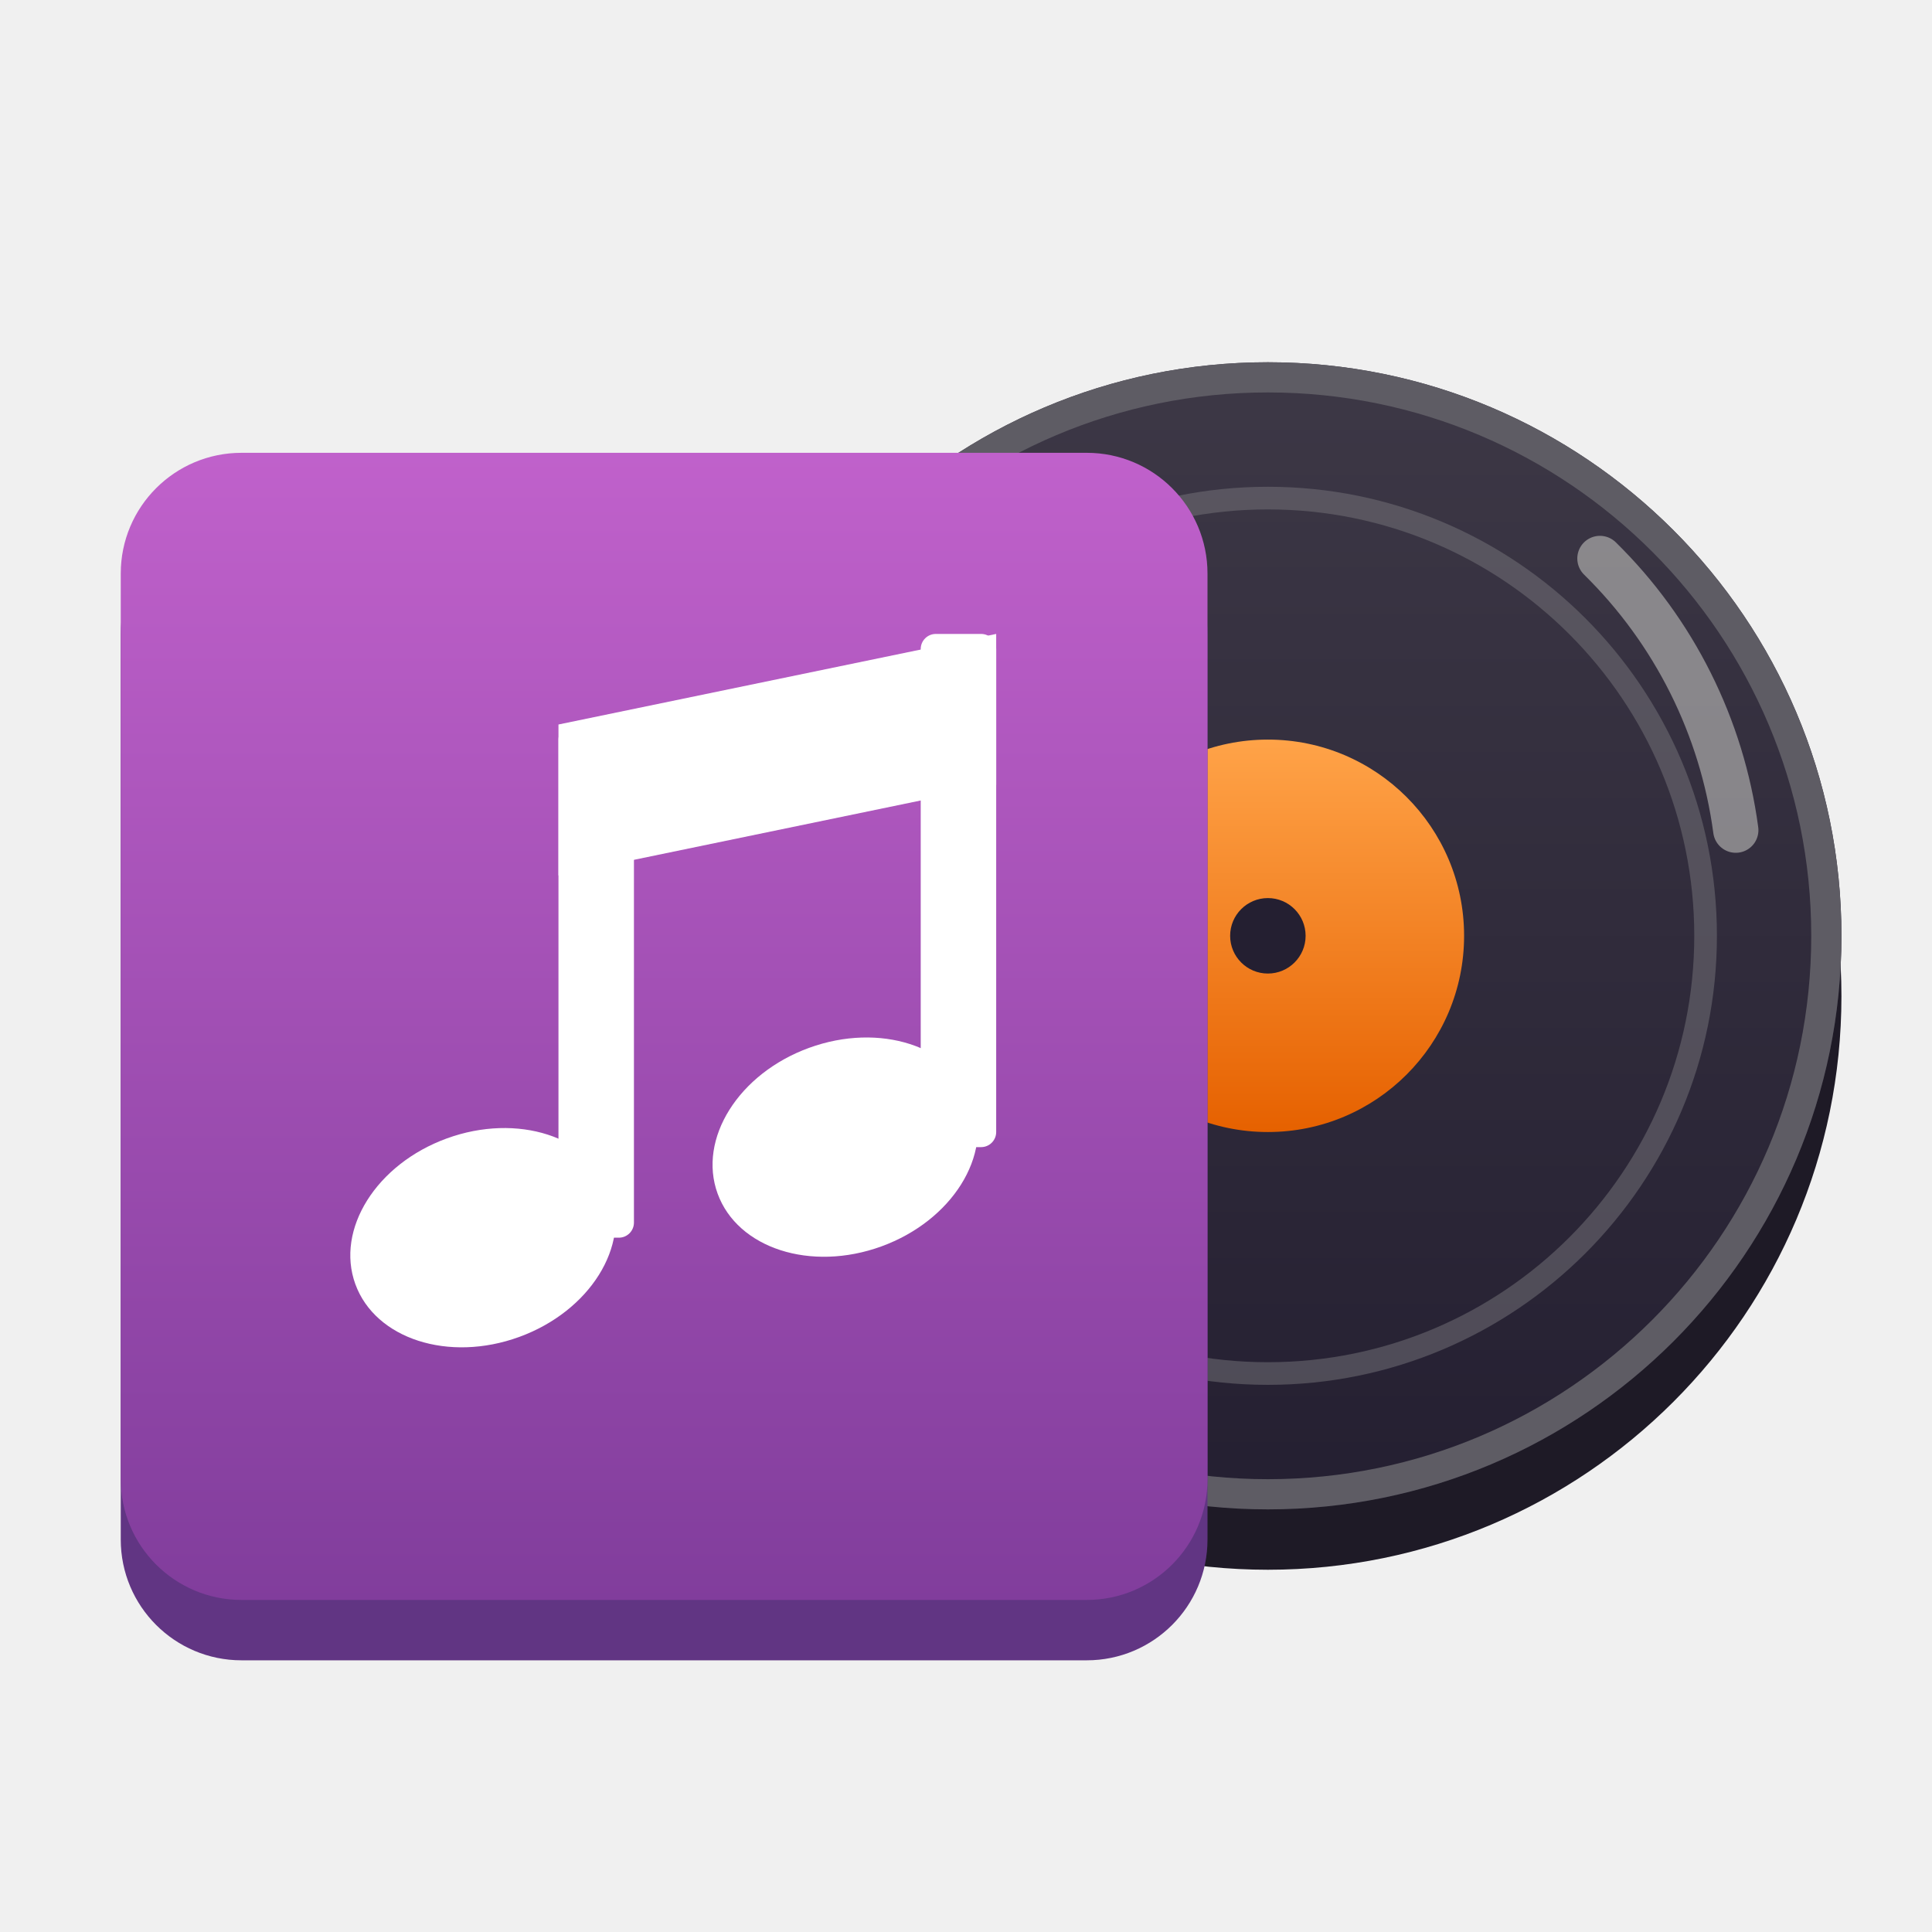
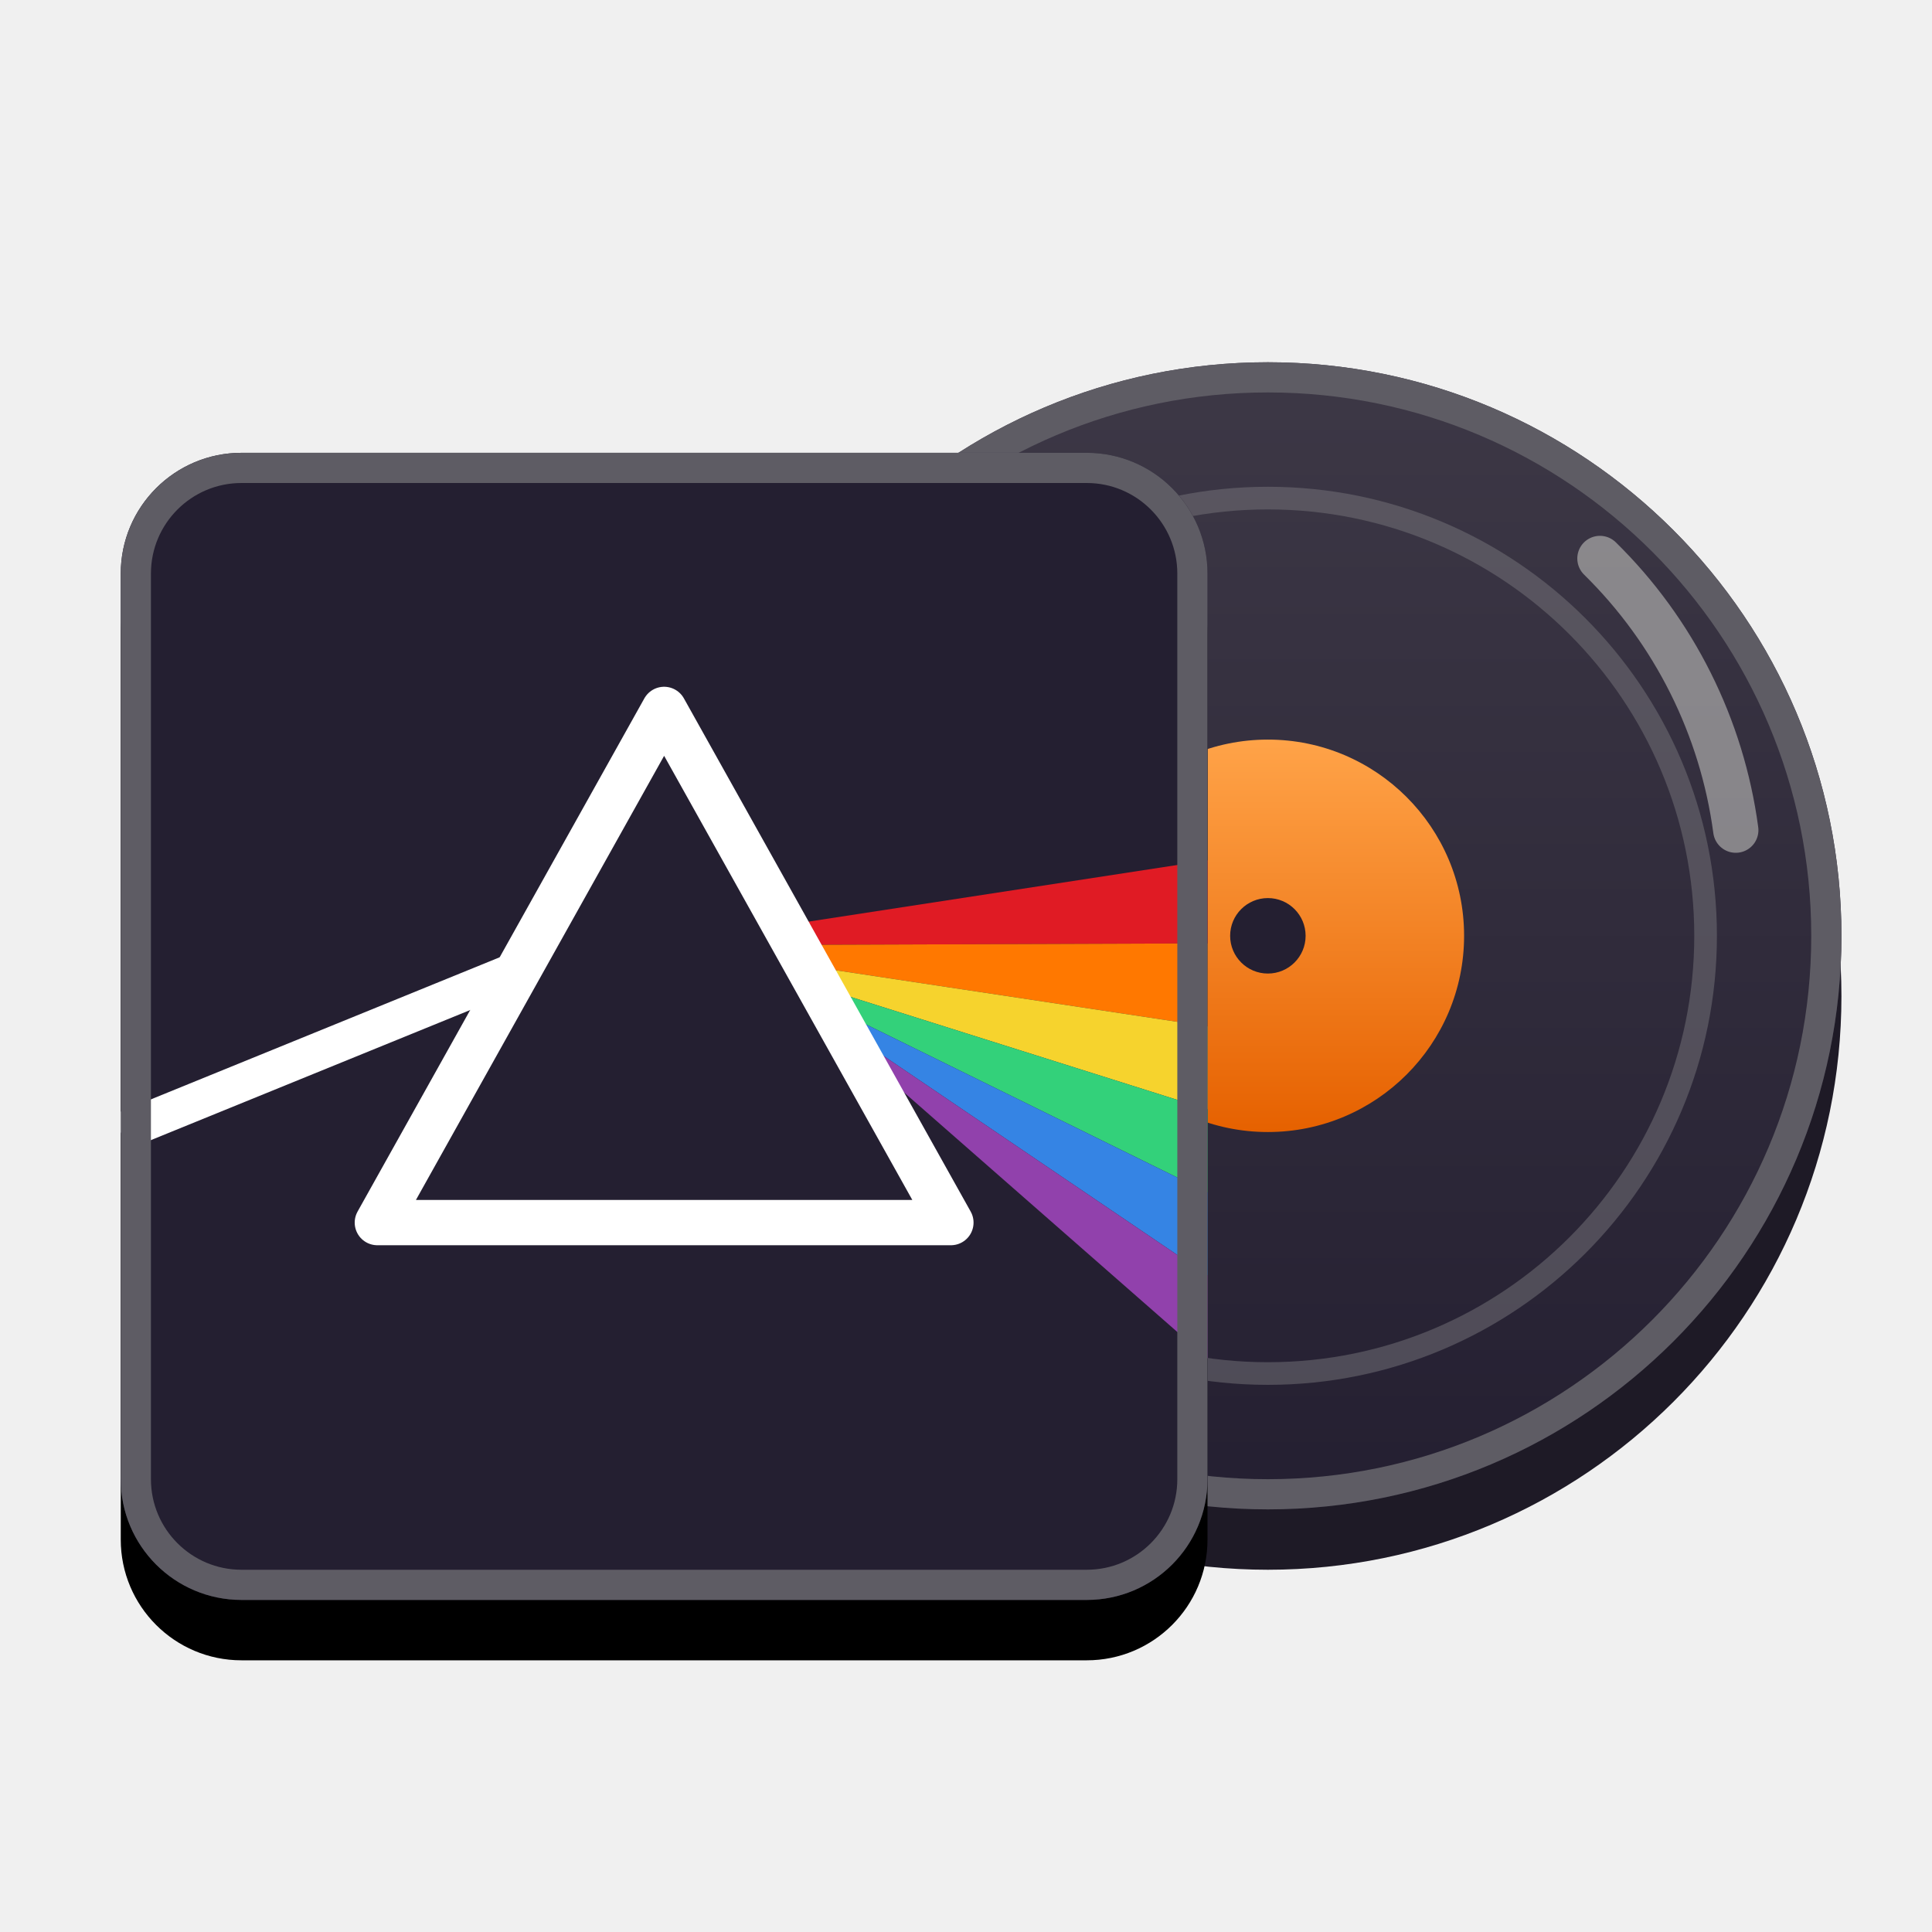
<svg xmlns="http://www.w3.org/2000/svg" width="128" height="128" viewBox="0 0 128 128">
  <defs>
    <linearGradient id="vinyl" x1="0" y1="0" x2="0" y2="1">
      <stop offset="0" stop-color="#3d3846" />
      <stop offset="1" stop-color="#241f31" />
    </linearGradient>
    <linearGradient id="label" x1="0" y1="0" x2="0" y2="1">
      <stop offset="0" stop-color="#ffa348" />
      <stop offset="1" stop-color="#e66100" />
    </linearGradient>
-     <linearGradient id="sleeve" x1="0" y1="0" x2="0" y2="1">
-       <stop offset="0" stop-color="#c061cb" />
-       <stop offset="1" stop-color="#813d9c" />
-     </linearGradient>
+     <clipPath id="face">
+       <rect x="8" y="30" width="72" height="76" rx="8" />
+     </clipPath>
  </defs>
  <circle cx="84" cy="66" r="38" fill="#1e1a26" />
  <circle cx="84" cy="62" r="38" fill="url(#vinyl)" />
  <circle cx="84" cy="62" r="37" fill="none" stroke="#5e5c64" stroke-width="2" />
  <circle cx="84" cy="62" r="29" fill="none" stroke="#77767b" stroke-width="1.5" opacity="0.5" />
  <path d="M106 37 A31 31 0 0 1 115 55" fill="none" stroke="#c0bfbc" stroke-width="3" stroke-linecap="round" opacity="0.6" />
  <circle cx="84" cy="62" r="13" fill="url(#label)" />
  <circle cx="84" cy="62" r="2.5" fill="#241f31" />
-   <rect x="8" y="34" width="72" height="76" rx="8" fill="#613583" />
-   <rect x="8" y="30" width="72" height="76" rx="8" fill="url(#sleeve)" />
-   <g fill="#ffffff">
-     <ellipse cx="32" cy="82" rx="9" ry="7" transform="rotate(-20 32 82)" />
-     <ellipse cx="56" cy="76" rx="9" ry="7" transform="rotate(-20 56 76)" />
-     <rect x="37" y="48" width="5" height="34" rx="1" />
-     <rect x="61" y="42" width="5" height="34" rx="1" />
-     <path d="M37 48 L66 42 L66 52 L37 58 Z" />
+   <rect x="8" y="34" width="72" height="76" rx="8" fill="#000000" />
+   <rect x="8" y="30" width="72" height="76" rx="8" fill="#241f31" />
+   <g clip-path="url(#face)">
+     <path d="M8 75 L35 64" stroke="#ffffff" stroke-width="2.5" />
+     <path d="M52.0 61.3 L80 57 L80 62.5 L52.7 62.6 Z" fill="#e01b24" />
+     <path d="M52.7 62.6 L80 62.5 L80 68 L53.5 64.0 Z" fill="#ff7800" />
+     <path d="M53.5 64.0 L80 68 L80 73.5 L54.3 65.4 Z" fill="#f6d32d" />
+     <path d="M54.3 65.4 L80 73.5 L80 79 L55.0 66.7 Z" fill="#33d17a" />
+     <path d="M55.0 66.7 L80 79 L80 84.5 L55.8 68.1 Z" fill="#3584e4" />
+     <path d="M55.8 68.1 L80 84.5 L80 90 L56.5 69.4 Z" fill="#9141ac" />
+     <path d="M44 47 L63 81 L25 81 Z" fill="none" stroke="#ffffff" stroke-width="3" stroke-linejoin="round" />
  </g>
+   <rect x="9" y="31" width="70" height="74" rx="7" fill="none" stroke="#5e5c64" stroke-width="2" />
</svg>
